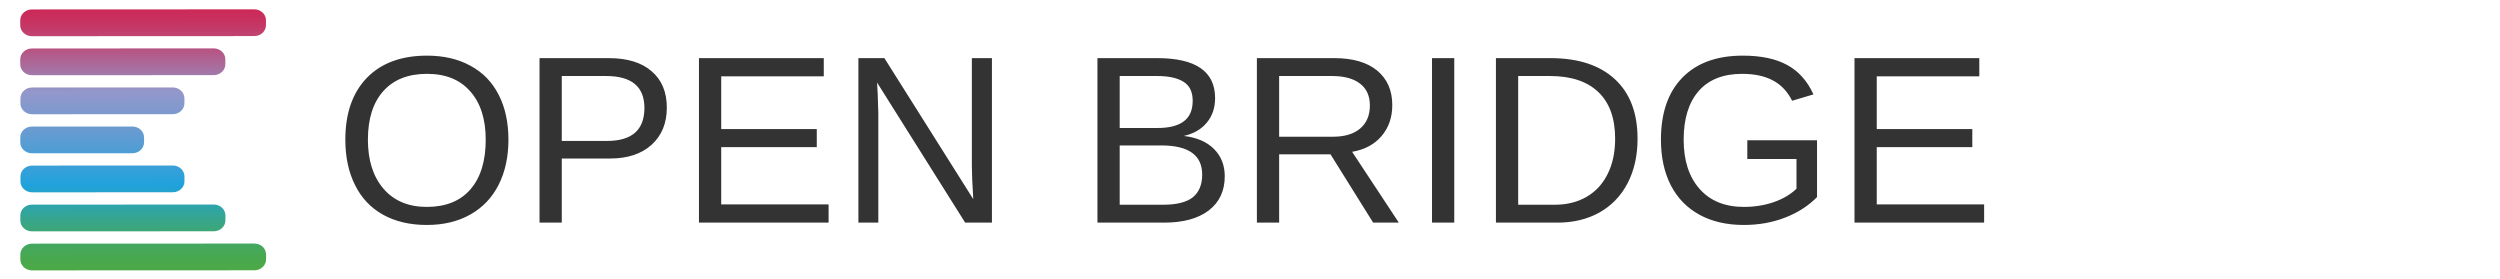
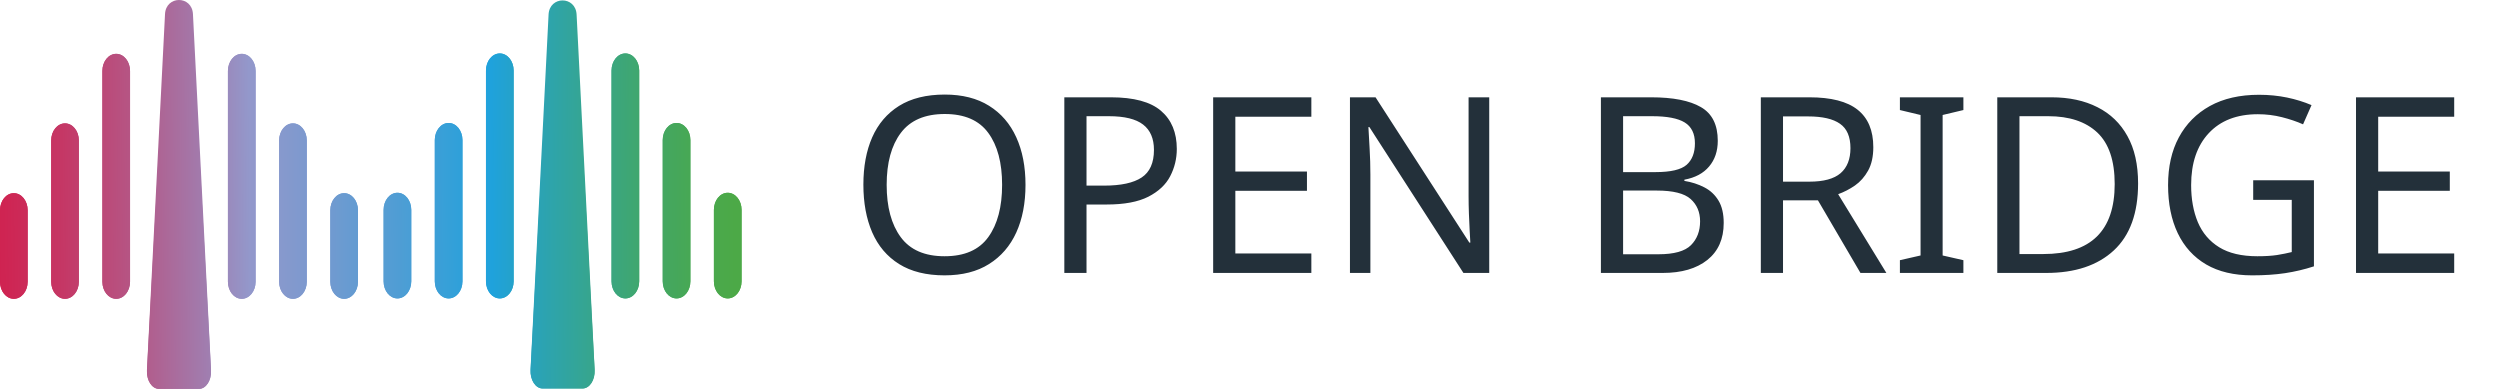
- <svg xmlns="http://www.w3.org/2000/svg" width="251" height="28" viewBox="0 0 251 28" fill="none">
-   <path d="M 12.572 -4.091 L 12.076 -4.091 C 11.471 -4.091 10.981 -3.567 10.981 -2.918 L 10.99 15.33 C 10.99 15.977 11.481 16.501 12.085 16.501 L 12.581 16.5 C 13.185 16.5 13.676 15.975 13.675 15.329 L 13.667 -2.92 C 13.667 -3.568 13.176 -4.092 12.572 -4.091 Z" fill="url(#paint0_linear_616_14642)" style="" transform="matrix(0, 1, -1, 0, 18.533, -6.123002)" />
-   <path d="M 14.609 -10.051 L 14.114 -10.051 C 13.509 -10.051 13.019 -9.526 13.019 -8.878 L 13.029 13.451 C 13.029 14.098 13.521 14.623 14.126 14.623 L 14.619 14.622 C 15.226 14.622 15.716 14.096 15.716 13.45 L 15.705 -8.88 C 15.704 -9.527 15.214 -10.052 14.609 -10.051 Z" fill="url(#paint1_linear_616_14642)" style="" transform="matrix(0, 1, -1, 0, 16.6535, -12.0815)" />
-   <path d="M 12.58 11.585 L 12.083 11.585 C 11.479 11.585 10.989 12.11 10.989 12.757 L 10.998 31.006 C 10.998 31.654 11.489 32.178 12.094 32.178 L 12.589 32.177 C 13.193 32.177 13.685 31.652 13.684 31.005 L 13.675 12.757 C 13.675 12.108 13.184 11.585 12.58 11.585 Z" fill="url(#paint2_linear_616_14642)" style="" transform="matrix(0, 1, -1, 0, 34.218, 9.545)" />
-   <path d="M 14.621 13.463 L 14.126 13.464 C 13.52 13.464 13.031 13.989 13.032 14.635 L 13.041 36.966 C 13.042 37.612 13.533 38.136 14.138 38.136 L 14.631 38.136 C 15.237 38.135 15.727 37.611 15.727 36.964 L 15.717 14.634 C 15.717 13.987 15.226 13.463 14.621 13.463 Z" fill="url(#paint3_linear_616_14642)" style="" transform="matrix(0, 1, -1, 0, 40.179, 11.42)" />
-   <path d="M 8.495 7.831 L 7.999 7.831 C 7.395 7.832 6.905 8.358 6.905 9.004 L 6.91 19.088 C 6.91 19.735 7.4 20.259 8.006 20.259 L 8.5 20.259 C 9.106 20.258 9.595 19.733 9.594 19.087 L 9.591 9.003 C 9.591 8.356 9.1 7.831 8.495 7.831 Z" fill="url(#paint4_linear_616_14642)" style="" transform="matrix(0, 1, -1, 0, 22.2945, 5.7955)" />
-   <path d="M 10.53 9.73 L 10.036 9.73 C 9.431 9.731 8.94 10.254 8.941 10.902 L 8.947 25.026 C 8.947 25.674 9.438 26.198 10.043 26.198 L 10.538 26.197 C 11.143 26.197 11.633 25.672 11.633 25.025 L 11.626 10.9 C 11.626 10.253 11.136 9.73 10.53 9.73 Z" fill="url(#paint5_linear_616_14642)" style="" transform="matrix(0, 1, -1, 0, 28.251, 7.677001)" />
-   <path d="M 10.526 1.891 L 10.032 1.891 C 9.427 1.891 8.937 2.416 8.937 3.064 L 8.943 17.187 C 8.943 17.835 9.434 18.359 10.038 18.359 L 10.534 18.359 C 11.139 18.359 11.629 17.834 11.629 17.186 L 11.622 3.062 C 11.622 2.415 11.132 1.89 10.526 1.891 Z" fill="url(#paint6_linear_616_14642)" style="" transform="matrix(0, 1, -1, 0, 20.408, -0.158001)" />
+ <svg xmlns="http://www.w3.org/2000/svg" xmlns:xlink="http://www.w3.org/1999/xlink" width="180px" height="28" viewBox="0 0 180 28" fill="none">
  <defs>
-     <linearGradient id="paint0_linear_616_14642" x1="-2.148" y1="16.395" x2="32.987" y2="16.378" gradientUnits="userSpaceOnUse" gradientTransform="matrix(0.855135, 0, 0, 0.9145, 7.049423, -8.785197)">
-       <stop stop-color="#D31E4B" />
-       <stop offset="0.048" stop-color="#CF2452" />
-       <stop offset="0.118" stop-color="#C53765" />
-       <stop offset="0.202" stop-color="#B55685" />
-       <stop offset="0.295" stop-color="#9F80B2" />
-       <stop offset="0.342" stop-color="#9398CB" />
-       <stop offset="0.41" stop-color="#7E99CE" />
-       <stop offset="0.551" stop-color="#489ED5" />
-       <stop offset="0.653" stop-color="#1FA2DC" />
-       <stop offset="0.713" stop-color="#2BA3B4" />
-       <stop offset="0.793" stop-color="#39A685" />
-       <stop offset="0.864" stop-color="#43A763" />
-       <stop offset="0.923" stop-color="#49A84E" />
-       <stop offset="0.962" stop-color="#4CA947" />
+     <linearGradient id="linear-gradient" x1="-5.162" y1="35.031" x2="108.903" y2="34.441" gradientUnits="userSpaceOnUse">
+       <stop offset="0" stop-color="#d31e4b" />
+       <stop offset="0.05" stop-color="#cf2452" />
+       <stop offset="0.123" stop-color="#c53765" />
+       <stop offset="0.211" stop-color="#b55685" />
+       <stop offset="0.309" stop-color="#9f80b2" />
+       <stop offset="0.357" stop-color="#9398cb" />
+       <stop offset="0.424" stop-color="#7e99ce" />
+       <stop offset="0.56" stop-color="#489ed5" />
+       <stop offset="0.659" stop-color="#1fa2dc" />
+       <stop offset="0.718" stop-color="#2ba3b4" />
+       <stop offset="0.796" stop-color="#39a685" />
+       <stop offset="0.866" stop-color="#43a763" />
+       <stop offset="0.924" stop-color="#49a84e" />
+       <stop offset="0.962" stop-color="#4ca947" />
    </linearGradient>
-     <linearGradient id="paint1_linear_616_14642" x1="-2.191" y1="14.164" x2="32.94" y2="14.147" gradientUnits="userSpaceOnUse" gradientTransform="matrix(0.855135, 0, 0, 0.9145, 13.00792, -10.6647)">
-       <stop stop-color="#D31E4B" />
-       <stop offset="0.047" stop-color="#CF2452" />
-       <stop offset="0.117" stop-color="#C53765" />
-       <stop offset="0.199" stop-color="#B55685" />
-       <stop offset="0.292" stop-color="#9F80B2" />
-       <stop offset="0.338" stop-color="#9398CB" />
-       <stop offset="0.408" stop-color="#7E99CE" />
-       <stop offset="0.552" stop-color="#489ED5" />
-       <stop offset="0.655" stop-color="#1FA2DC" />
-       <stop offset="0.715" stop-color="#2BA3B4" />
-       <stop offset="0.795" stop-color="#39A685" />
-       <stop offset="0.865" stop-color="#43A763" />
-       <stop offset="0.923" stop-color="#49A84E" />
-       <stop offset="0.962" stop-color="#4CA947" />
-     </linearGradient>
-     <linearGradient id="paint2_linear_616_14642" x1="-0.866" y1="16.395" x2="31.8" y2="16.379" gradientUnits="userSpaceOnUse" gradientTransform="matrix(0.855135, 0, 0, 0.9145, -8.61858, 6.899803)">
-       <stop stop-color="#D31E4B" />
-       <stop offset="0.05" stop-color="#CF2452" />
-       <stop offset="0.123" stop-color="#C53765" />
-       <stop offset="0.211" stop-color="#B55685" />
-       <stop offset="0.309" stop-color="#9F80B2" />
-       <stop offset="0.357" stop-color="#9398CB" />
-       <stop offset="0.424" stop-color="#7E99CE" />
-       <stop offset="0.56" stop-color="#489ED5" />
-       <stop offset="0.659" stop-color="#1FA2DC" />
-       <stop offset="0.718" stop-color="#2BA3B4" />
-       <stop offset="0.796" stop-color="#39A685" />
-       <stop offset="0.866" stop-color="#43A763" />
-       <stop offset="0.924" stop-color="#49A84E" />
-       <stop offset="0.962" stop-color="#4CA947" />
-     </linearGradient>
-     <linearGradient id="paint3_linear_616_14642" x1="-0.867" y1="14.163" x2="31.799" y2="14.148" gradientUnits="userSpaceOnUse" gradientTransform="matrix(0.855135, 0, 0, 0.9145, -10.49358, 12.86081)">
-       <stop stop-color="#D31E4B" />
-       <stop offset="0.05" stop-color="#CF2452" />
-       <stop offset="0.123" stop-color="#C53765" />
-       <stop offset="0.211" stop-color="#B55685" />
-       <stop offset="0.309" stop-color="#9F80B2" />
-       <stop offset="0.357" stop-color="#9398CB" />
-       <stop offset="0.424" stop-color="#7E99CE" />
-       <stop offset="0.56" stop-color="#489ED5" />
-       <stop offset="0.659" stop-color="#1FA2DC" />
-       <stop offset="0.718" stop-color="#2BA3B4" />
-       <stop offset="0.796" stop-color="#39A685" />
-       <stop offset="0.866" stop-color="#43A763" />
-       <stop offset="0.924" stop-color="#49A84E" />
-       <stop offset="0.962" stop-color="#4CA947" />
-     </linearGradient>
-     <linearGradient id="paint4_linear_616_14642" x1="-1.979" y1="20.859" x2="33.008" y2="20.842" gradientUnits="userSpaceOnUse" gradientTransform="matrix(0.855135, 0, 0, 0.9145, -4.86908, -5.023693)">
-       <stop stop-color="#D31E4B" />
-       <stop offset="0.047" stop-color="#CF2452" />
-       <stop offset="0.116" stop-color="#C53765" />
-       <stop offset="0.199" stop-color="#B55685" />
-       <stop offset="0.291" stop-color="#9F80B2" />
-       <stop offset="0.337" stop-color="#9398CB" />
-       <stop offset="0.406" stop-color="#7E99CE" />
-       <stop offset="0.548" stop-color="#489ED5" />
-       <stop offset="0.65" stop-color="#1FA2DC" />
-       <stop offset="0.711" stop-color="#2BA3B4" />
-       <stop offset="0.792" stop-color="#39A685" />
-       <stop offset="0.864" stop-color="#43A763" />
-       <stop offset="0.923" stop-color="#49A84E" />
-       <stop offset="0.962" stop-color="#4CA947" />
-     </linearGradient>
-     <linearGradient id="paint5_linear_616_14642" x1="-0.865" y1="18.634" x2="31.802" y2="18.618" gradientUnits="userSpaceOnUse" gradientTransform="matrix(0.855135, 0, 0, 0.9145, -6.750581, 0.932803)">
-       <stop stop-color="#D31E4B" />
-       <stop offset="0.05" stop-color="#CF2452" />
-       <stop offset="0.123" stop-color="#C53765" />
-       <stop offset="0.211" stop-color="#B55685" />
-       <stop offset="0.309" stop-color="#9F80B2" />
-       <stop offset="0.357" stop-color="#9398CB" />
-       <stop offset="0.424" stop-color="#7E99CE" />
-       <stop offset="0.56" stop-color="#489ED5" />
-       <stop offset="0.659" stop-color="#1FA2DC" />
-       <stop offset="0.718" stop-color="#2BA3B4" />
-       <stop offset="0.796" stop-color="#39A685" />
-       <stop offset="0.866" stop-color="#43A763" />
-       <stop offset="0.924" stop-color="#49A84E" />
-       <stop offset="0.962" stop-color="#4CA947" />
-     </linearGradient>
-     <linearGradient id="paint6_linear_616_14642" x1="-2.058" y1="18.635" x2="32.953" y2="18.618" gradientUnits="userSpaceOnUse" gradientTransform="matrix(0.855135, 0, 0, 0.9145, 1.084422, -6.910196)">
-       <stop stop-color="#D31E4B" />
-       <stop offset="0.047" stop-color="#CF2452" />
-       <stop offset="0.116" stop-color="#C53765" />
-       <stop offset="0.199" stop-color="#B55685" />
-       <stop offset="0.291" stop-color="#9F80B2" />
-       <stop offset="0.337" stop-color="#9398CB" />
-       <stop offset="0.406" stop-color="#7E99CE" />
-       <stop offset="0.548" stop-color="#489ED5" />
-       <stop offset="0.65" stop-color="#1FA2DC" />
-       <stop offset="0.711" stop-color="#2BA3B4" />
-       <stop offset="0.792" stop-color="#39A685" />
-       <stop offset="0.864" stop-color="#43A763" />
-       <stop offset="0.922" stop-color="#49A84E" />
-       <stop offset="0.962" stop-color="#4CA947" />
-     </linearGradient>
+     <linearGradient id="linear-gradient-2" x1="-5.188" y1="30.103" x2="108.878" y2="29.513" xlink:href="#linear-gradient" />
+     <linearGradient id="linear-gradient-3" x1="-5.213" y1="25.196" x2="108.852" y2="24.606" xlink:href="#linear-gradient" />
+     <linearGradient id="linear-gradient-4" x1="-5.161" y1="35.273" x2="108.904" y2="34.684" xlink:href="#linear-gradient" />
+     <linearGradient id="linear-gradient-5" x1="-5.187" y1="30.271" x2="108.879" y2="29.681" xlink:href="#linear-gradient" />
+     <linearGradient id="linear-gradient-6" x1="-5.213" y1="25.288" x2="108.853" y2="24.698" xlink:href="#linear-gradient" />
+     <linearGradient id="linear-gradient-7" x1="-5.183" y1="31.122" x2="108.883" y2="30.532" xlink:href="#linear-gradient" />
+     <linearGradient id="linear-gradient-8" x1="-5.161" y1="35.257" x2="108.904" y2="34.667" xlink:href="#linear-gradient" />
+     <linearGradient id="linear-gradient-9" x1="-5.187" y1="30.329" x2="108.879" y2="29.739" xlink:href="#linear-gradient" />
+     <linearGradient id="linear-gradient-10" x1="-5.212" y1="25.422" x2="108.853" y2="24.832" xlink:href="#linear-gradient" />
+     <linearGradient id="linear-gradient-11" x1="-5.16" y1="35.5" x2="108.906" y2="34.91" xlink:href="#linear-gradient" />
+     <linearGradient id="linear-gradient-12" x1="-5.186" y1="30.497" x2="108.88" y2="29.907" xlink:href="#linear-gradient" />
+     <linearGradient id="linear-gradient-13" x1="-5.212" y1="25.515" x2="108.854" y2="24.925" xlink:href="#linear-gradient" />
+     <linearGradient id="linear-gradient-14" x1="-5.19" y1="29.745" x2="108.876" y2="29.155" xlink:href="#linear-gradient" />
+     <linearGradient id="linear-gradient-15" x1="-5.188" y1="30.103" x2="108.878" y2="29.513" xlink:href="#linear-gradient" />
+     <linearGradient id="linear-gradient-16" x1="-5.213" y1="25.196" x2="108.852" y2="24.606" xlink:href="#linear-gradient" />
+     <linearGradient id="linear-gradient-17" x1="-5.161" y1="35.273" x2="108.904" y2="34.684" xlink:href="#linear-gradient" />
+     <linearGradient id="linear-gradient-18" x1="-5.187" y1="30.271" x2="108.879" y2="29.681" xlink:href="#linear-gradient" />
+     <linearGradient id="linear-gradient-19" x1="-5.213" y1="25.288" x2="108.853" y2="24.698" xlink:href="#linear-gradient" />
+     <linearGradient id="linear-gradient-20" x1="-5.199" y1="27.827" x2="108.867" y2="27.237" xlink:href="#linear-gradient" />
+     <linearGradient id="linear-gradient-21" x1="-5.161" y1="35.257" x2="108.904" y2="34.667" xlink:href="#linear-gradient" />
+     <linearGradient id="linear-gradient-22" x1="-5.187" y1="30.329" x2="108.879" y2="29.739" xlink:href="#linear-gradient" />
+     <linearGradient id="linear-gradient-23" x1="-5.212" y1="25.422" x2="108.853" y2="24.832" xlink:href="#linear-gradient" />
+     <linearGradient id="linear-gradient-24" x1="-5.16" y1="35.5" x2="108.906" y2="34.91" xlink:href="#linear-gradient" />
+     <linearGradient id="linear-gradient-25" x1="-5.186" y1="30.497" x2="108.88" y2="29.907" xlink:href="#linear-gradient" />
+     <linearGradient id="linear-gradient-26" x1="-5.212" y1="25.515" x2="108.854" y2="24.925" xlink:href="#linear-gradient" />
+     <linearGradient id="linear-gradient-27" x1="-5.197" y1="28.11" x2="108.868" y2="27.52" xlink:href="#linear-gradient" />
  </defs>
-   <text style="fill: rgb(51, 51, 51); font-family: Arial, sans-serif; font-size: 24px; white-space: pre;" x="33.53" y="22.352">OPEN BRIDGE</text>
+   <g id="Layer_1-2" transform="matrix(0.506126, 0, 0, 0.506127, 0, 0.000026)">
+     <path d="m1.968,27.479c-1.087,0-1.968,1.088-1.968,2.43v10.169c0,1.342.881,2.43,1.968,2.43s1.968-1.088,1.968-2.43v-10.169c0-1.342-.881-2.43-1.968-2.43Z" fill="url(#linear-gradient)" stroke-width="0" />
+     <path d="m9.249,17.549h0c-1.087,0-1.968,1.088-1.968,2.43v20.099c0,1.342.881,2.43,1.968,2.43h0c1.087,0,1.968-1.088,1.968-2.43v-20.099c0-1.342-.881-2.43-1.968-2.43Z" fill="url(#linear-gradient-2)" stroke-width="0" />
+     <path d="m16.531,7.659c-1.087,0-1.968,1.088-1.968,2.43v29.989c0,1.342.881,2.43,1.968,2.43s1.968-1.088,1.968-2.43V10.089c0-1.342-.881-2.43-1.968-2.43Z" fill="url(#linear-gradient-3)" stroke-width="0" />
+     <path d="m48.956,27.479c1.087,0,1.968,1.088,1.968,2.43v10.169c0,1.342-.881,2.43-1.968,2.43s-1.968-1.088-1.968-2.43v-10.169c0-1.342.881-2.43,1.968-2.43Z" fill="url(#linear-gradient-4)" stroke-width="0" />
+     <path d="m41.674,17.549h0c1.087,0,1.968,1.088,1.968,2.43v20.099c0,1.342-.881,2.43-1.968,2.43h0c-1.087,0-1.968-1.088-1.968-2.43v-20.099c0-1.342.881-2.43,1.968-2.43Z" fill="url(#linear-gradient-5)" stroke-width="0" />
+     <path d="m34.393,7.659c1.087,0,1.968,1.088,1.968,2.43v29.989c0,1.342-.881,2.43-1.968,2.43s-1.968-1.088-1.968-2.43V10.089c0-1.342.881-2.43,1.968-2.43Z" fill="url(#linear-gradient-6)" stroke-width="0" />
+     <path d="m23.285,8.652l-2.38,44.099c-.075,1.387.715,2.571,1.715,2.571h5.684c1.001,0,1.79-1.183,1.715-2.571l-2.38-44.099c-.148-2.75-4.205-2.75-4.354,0Z" fill="url(#linear-gradient-7)" stroke-width="0" />
+     <path d="m56.538,27.423c-1.087,0-1.968,1.088-1.968,2.43v10.169c0,1.342.881,2.43,1.968,2.43s1.968-1.088,1.968-2.43v-10.169c0-1.342-.881-2.43-1.968-2.43Z" fill="url(#linear-gradient-8)" stroke-width="0" />
+     <path d="m63.82,17.493h0c-1.087,0-1.968,1.088-1.968,2.43v20.099c0,1.342.881,2.43,1.968,2.43h0c1.087,0,1.968-1.088,1.968-2.43v-20.099c0-1.342-.881-2.43-1.968-2.43Z" fill="url(#linear-gradient-9)" stroke-width="0" />
+     <path d="m71.101,7.603c-1.087,0-1.968,1.088-1.968,2.43v29.989c0,1.342.881,2.43,1.968,2.43s1.968-1.088,1.968-2.43V10.033c0-1.342-.881-2.43-1.968-2.43Z" fill="url(#linear-gradient-10)" stroke-width="0" />
+     <path d="m103.526,27.423c1.087,0,1.968,1.088,1.968,2.43v10.169c0,1.342-.881,2.43-1.968,2.43s-1.968-1.088-1.968-2.43v-10.169c0-1.342.881-2.43,1.968-2.43Z" fill="url(#linear-gradient-11)" stroke-width="0" />
+     <path d="m96.245,17.493h0c1.087,0,1.968,1.088,1.968,2.43v20.099c0,1.342-.881,2.43-1.968,2.43h0c-1.087,0-1.968-1.088-1.968-2.43v-20.099c0-1.342.881-2.43,1.968-2.43Z" fill="url(#linear-gradient-12)" stroke-width="0" />
+     <path d="m88.963,7.603c1.087,0,1.968,1.088,1.968,2.43v29.989c0,1.342-.881,2.43-1.968,2.43s-1.968-1.088-1.968-2.43V10.033c0-1.342.881-2.43,1.968-2.43Z" fill="url(#linear-gradient-13)" stroke-width="0" />
+     <path d="m78.038,5.218l-2.562,47.477c-.075,1.387.715,2.571,1.715,2.571h5.684c1.001,0,1.79-1.183,1.715-2.571l-2.562-47.477c-.136-2.52-3.853-2.52-3.989,0Z" fill="url(#linear-gradient-14)" stroke-width="0" />
+     <text transform="translate(120.6816 38.8269)" fill="#23303a" font-family="RubikRoman-Regular, Rubik" font-size="35" font-variation-settings="'wght' 400" style="white-space: pre;">
+       <tspan x="0" y="0">OPEN BRIDGE</tspan>
+     </text>
+     <path d="m1.968,27.479c-1.087,0-1.968,1.088-1.968,2.43v10.169c0,1.342.881,2.43,1.968,2.43s1.968-1.088,1.968-2.43v-10.169c0-1.342-.881-2.43-1.968-2.43Z" fill="url(#linear-gradient)" stroke-width="0" />
+     <path d="m9.249,17.549h0c-1.087,0-1.968,1.088-1.968,2.43v20.099c0,1.342.881,2.43,1.968,2.43h0c1.087,0,1.968-1.088,1.968-2.43v-20.099c0-1.342-.881-2.43-1.968-2.43Z" fill="url(#linear-gradient-15)" stroke-width="0" />
+     <path d="m16.531,7.659c-1.087,0-1.968,1.088-1.968,2.43v29.989c0,1.342.881,2.43,1.968,2.43s1.968-1.088,1.968-2.43V10.089c0-1.342-.881-2.43-1.968-2.43Z" fill="url(#linear-gradient-16)" stroke-width="0" />
+     <path d="m48.956,27.479c1.087,0,1.968,1.088,1.968,2.43v10.169c0,1.342-.881,2.43-1.968,2.43s-1.968-1.088-1.968-2.43v-10.169c0-1.342.881-2.43,1.968-2.43Z" fill="url(#linear-gradient-17)" stroke-width="0" />
+     <path d="m41.674,17.549h0c1.087,0,1.968,1.088,1.968,2.43v20.099c0,1.342-.881,2.43-1.968,2.43h0c-1.087,0-1.968-1.088-1.968-2.43v-20.099c0-1.342.881-2.43,1.968-2.43Z" fill="url(#linear-gradient-18)" stroke-width="0" />
+     <path d="m34.393,7.659c1.087,0,1.968,1.088,1.968,2.43v29.989c0,1.342-.881,2.43-1.968,2.43s-1.968-1.088-1.968-2.43V10.089c0-1.342.881-2.43,1.968-2.43Z" fill="url(#linear-gradient-19)" stroke-width="0" />
+     <path d="m23.475,2l-2.57,50.591c-.075,1.474.715,2.731,1.715,2.731h5.684c1.001,0,1.79-1.257,1.715-2.731L27.449,2c-.136-2.667-3.838-2.667-3.974,0Z" fill="url(#linear-gradient-20)" stroke-width="0" />
+     <path d="m56.538,27.423c-1.087,0-1.968,1.088-1.968,2.43v10.169c0,1.342.881,2.43,1.968,2.43s1.968-1.088,1.968-2.43v-10.169c0-1.342-.881-2.43-1.968-2.43Z" fill="url(#linear-gradient-21)" stroke-width="0" />
+     <path d="m63.82,17.493h0c-1.087,0-1.968,1.088-1.968,2.43v20.099c0,1.342.881,2.43,1.968,2.43h0c1.087,0,1.968-1.088,1.968-2.43v-20.099c0-1.342-.881-2.43-1.968-2.43Z" fill="url(#linear-gradient-22)" stroke-width="0" />
+     <path d="m71.101,7.603c-1.087,0-1.968,1.088-1.968,2.43v29.989c0,1.342.881,2.43,1.968,2.43s1.968-1.088,1.968-2.43V10.033c0-1.342-.881-2.43-1.968-2.43Z" fill="url(#linear-gradient-23)" stroke-width="0" />
+     <path d="m103.526,27.423c1.087,0,1.968,1.088,1.968,2.43v10.169c0,1.342-.881,2.43-1.968,2.43s-1.968-1.088-1.968-2.43v-10.169c0-1.342.881-2.43,1.968-2.43Z" fill="url(#linear-gradient-24)" stroke-width="0" />
+     <path d="m96.245,17.493h0c1.087,0,1.968,1.088,1.968,2.43v20.099c0,1.342-.881,2.43-1.968,2.43h0c-1.087,0-1.968-1.088-1.968-2.43v-20.099c0-1.342.881-2.43,1.968-2.43Z" fill="url(#linear-gradient-25)" stroke-width="0" />
+     <path d="m88.963,7.603c1.087,0,1.968,1.088,1.968,2.43v29.989c0,1.342-.881,2.43-1.968,2.43s-1.968-1.088-1.968-2.43V10.033c0-1.342.881-2.43,1.968-2.43Z" fill="url(#linear-gradient-26)" stroke-width="0" />
+     <path d="m78.039,2.067l-2.564,50.464c-.075,1.474.715,2.731,1.715,2.731h5.684c1.001,0,1.79-1.257,1.715-2.731l-2.564-50.464c-.136-2.676-3.851-2.676-3.987,0Z" fill="url(#linear-gradient-27)" stroke-width="0" />
+   </g>
</svg>
